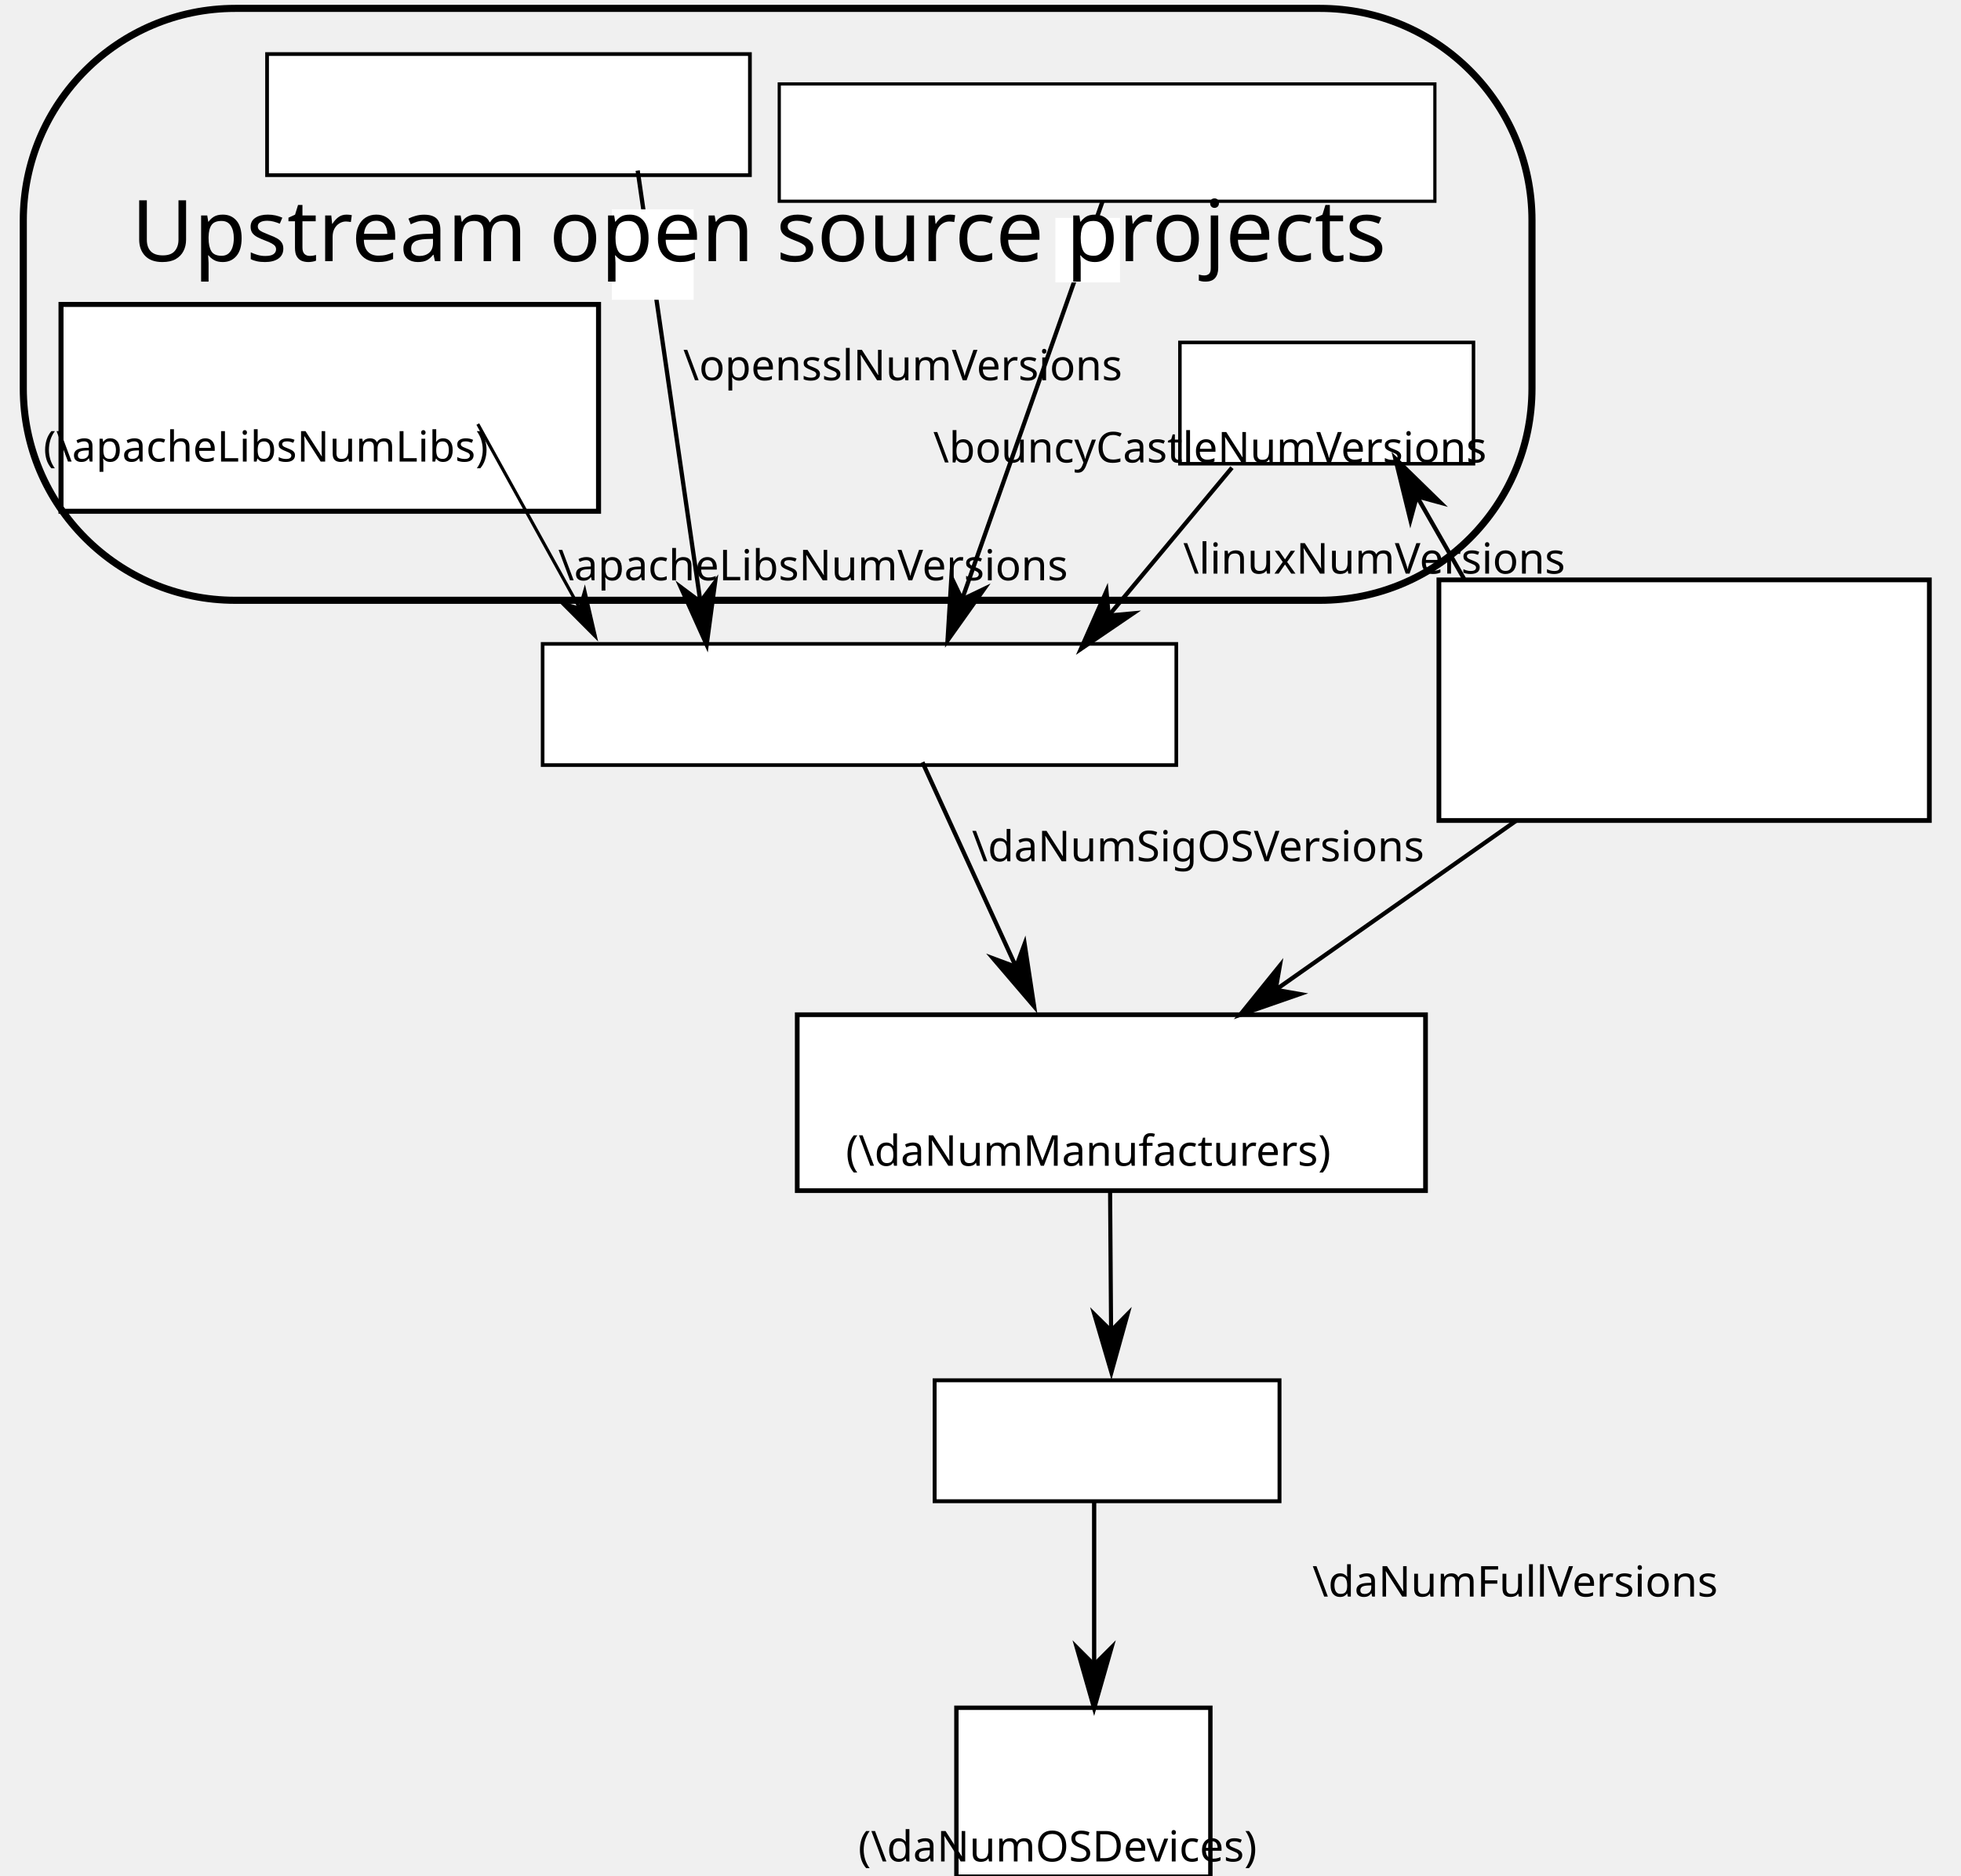
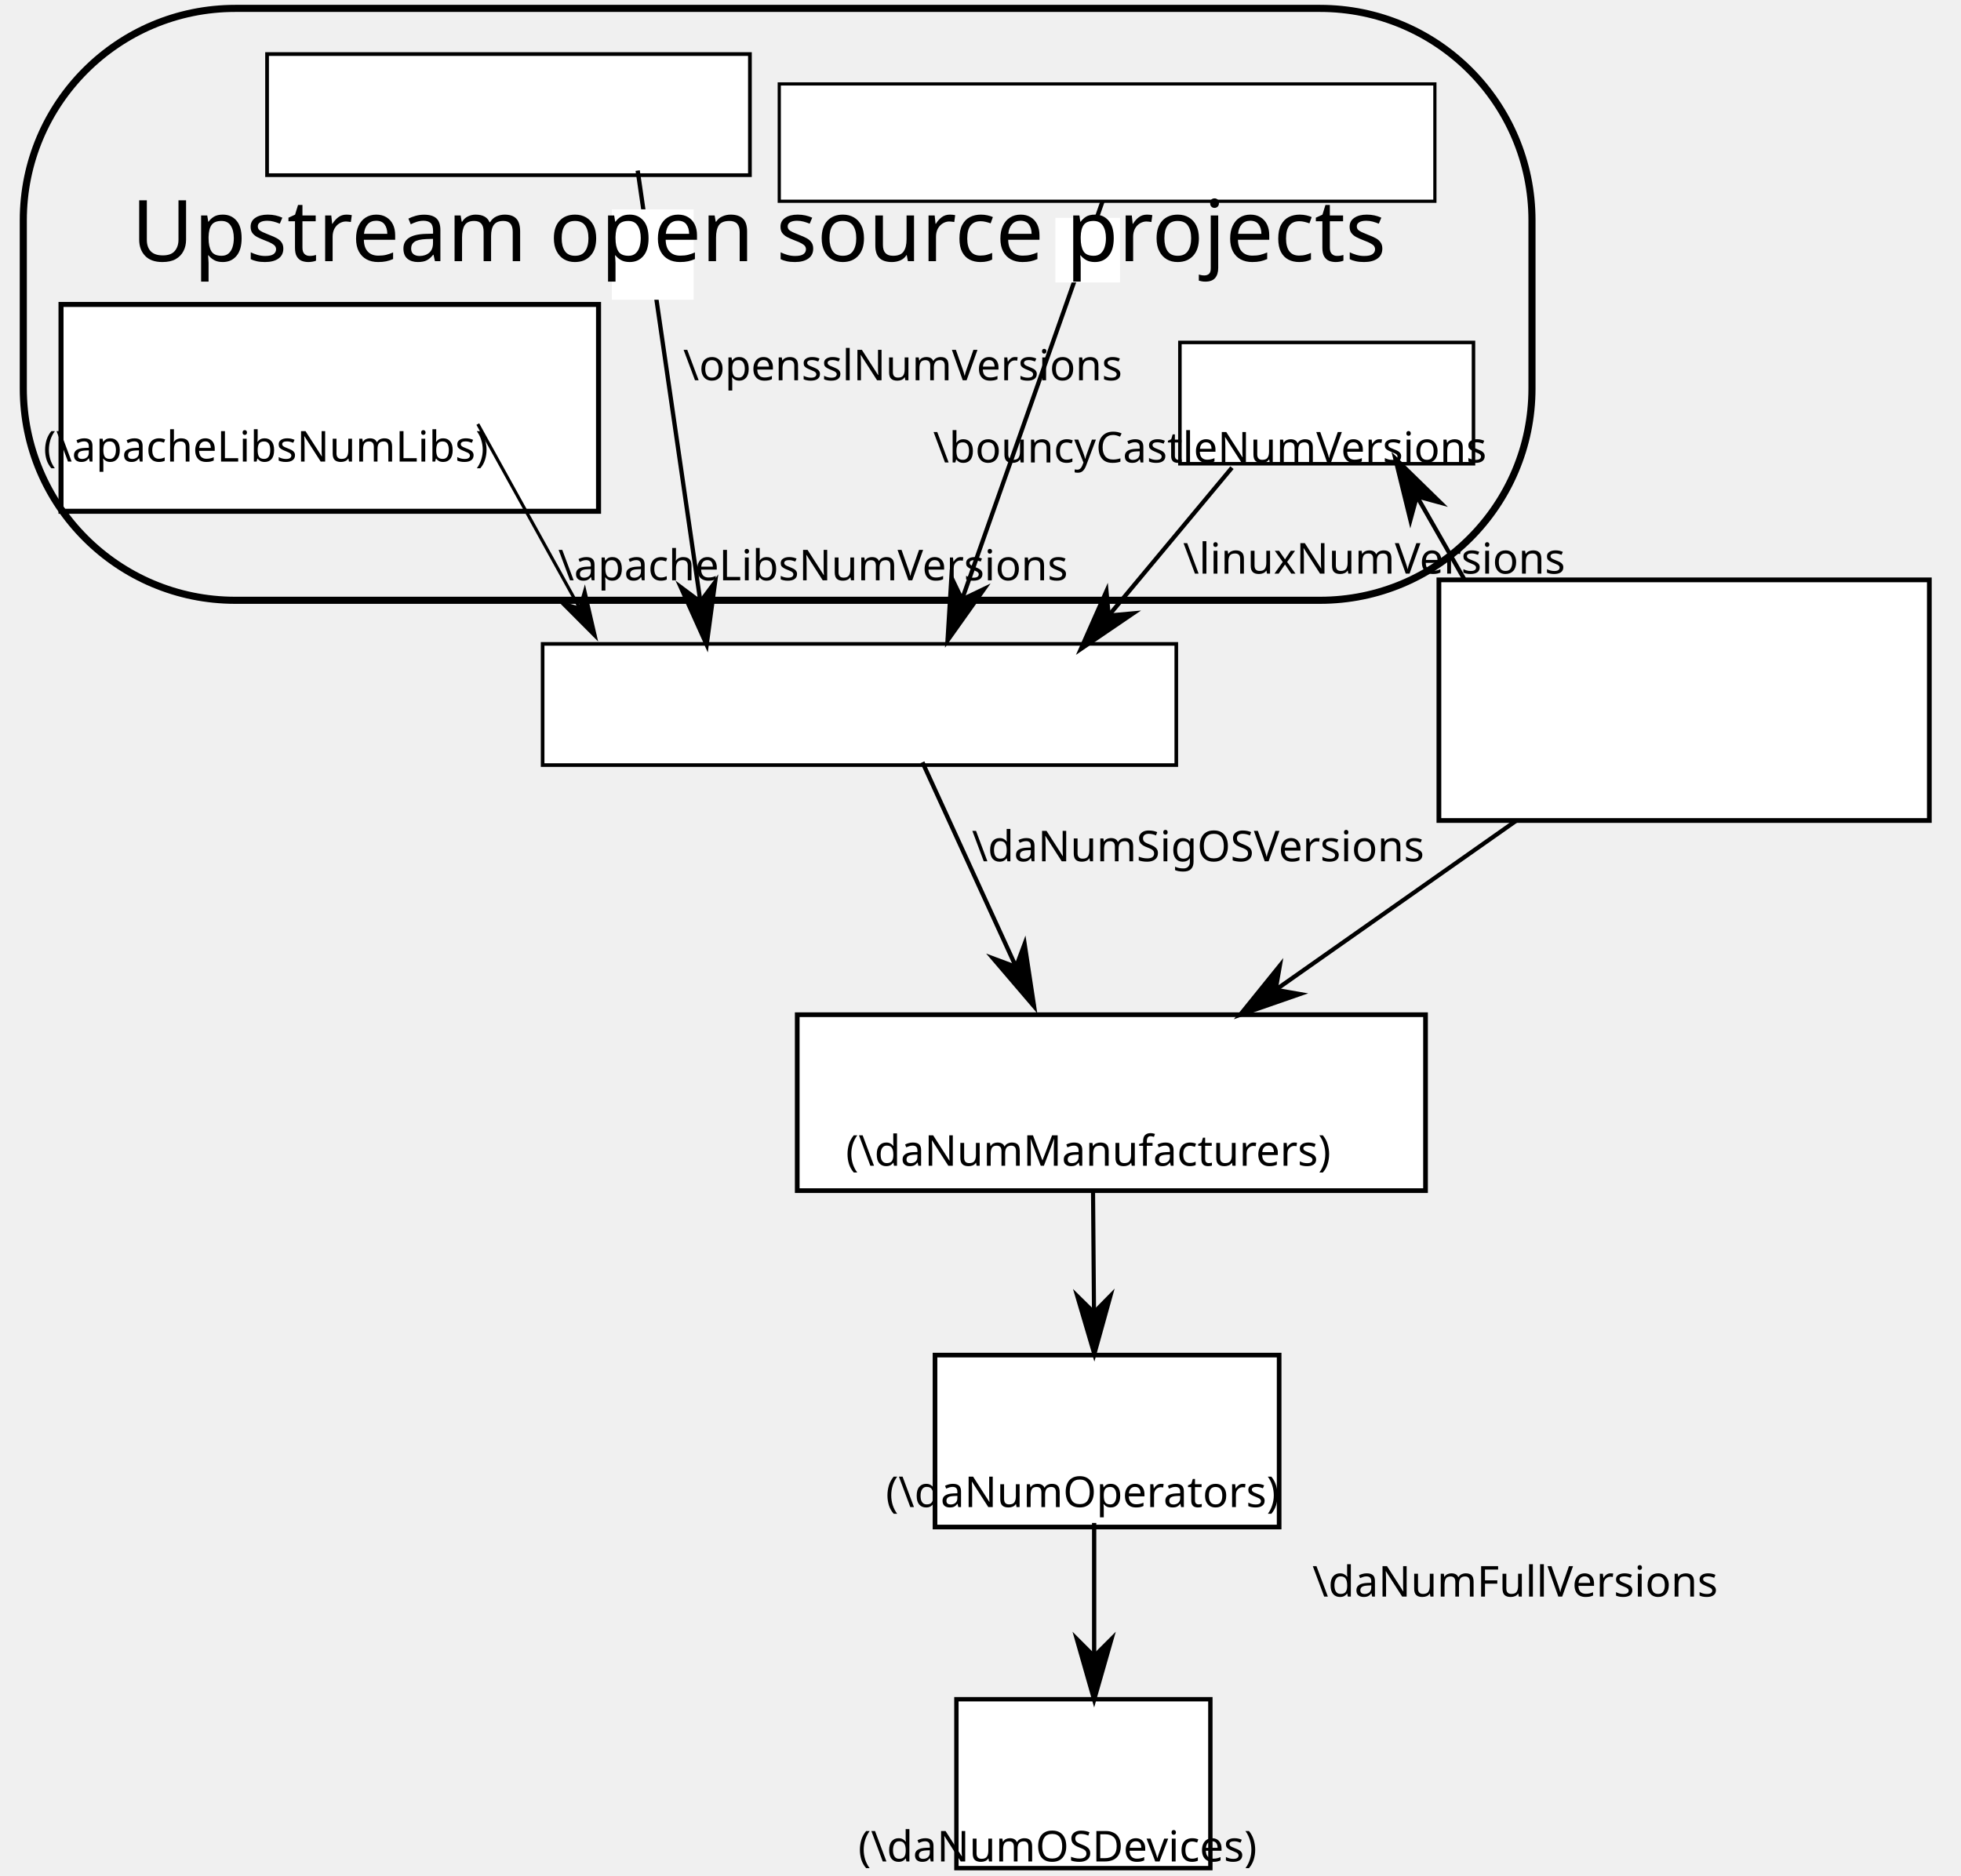
<svg xmlns="http://www.w3.org/2000/svg" xmlns:xlink="http://www.w3.org/1999/xlink" width="460" height="440" id="svg2" version="1.1">
  <defs id="defs4">
    <marker orient="auto" refY="0" refX="0" id="Arrow1Lend" style="overflow:visible">
      <path id="path5419" d="M 0,0 5,-5 -12.5,0 5,5 0,0 z" style="fill-rule:evenodd;stroke:#000000;stroke-width:1pt" transform="matrix(-0.8,0,0,-0.8,-10,0)" />
    </marker>
  </defs>
  <g id="layer1" transform="translate(0,-612.3622)">
    <rect style="fill:#ffffff;fill-opacity:1;fill-rule:nonzero;stroke:#000000;stroke-width:0.872;stroke-miterlimit:4;stroke-opacity:1;stroke-dasharray:none;stroke-dashoffset:0" id="rect5257" width="113.265" height="28.412" x="62.647" y="625.044" />
    <rect style="fill:#ffffff;fill-opacity:1;fill-rule:nonzero;stroke:#000000;stroke-width:0.75;stroke-miterlimit:4;stroke-opacity:1;stroke-dasharray:none;stroke-dashoffset:0" id="rect5274" width="153.793" height="27.524" x="182.794" y="632.054" />
-     <rect style="fill:#ffffff;fill-opacity:1;fill-rule:nonzero;stroke:#000000;stroke-width:1.025;stroke-miterlimit:4;stroke-opacity:1;stroke-dasharray:none;stroke-dashoffset:0" id="rect5303" width="59.574" height="39.627" x="224.347" y="1013.019" />
-     <rect style="fill:#ffffff;fill-opacity:1;fill-rule:nonzero;stroke:#000000;stroke-width:0.915;stroke-miterlimit:4;stroke-opacity:1;stroke-dasharray:none;stroke-dashoffset:0" id="rect5301" width="80.897" height="28.37" x="219.242" y="936.193" />
+     <rect style="fill:#ffffff;fill-opacity:1;fill-rule:nonzero;stroke:#000000;stroke-width:1.025;stroke-miterlimit:4;stroke-opacity:1;stroke-dasharray:none;stroke-dashoffset:0" id="rect5303" width="59.574" height="39.627" x="224.347" y="1011.019" />
+     <rect style="fill:#ffffff;fill-opacity:1;fill-rule:nonzero;stroke:#000000;stroke-width:1.09;stroke-miterlimit:4;stroke-opacity:1;stroke-dasharray:none;stroke-dashoffset:0" id="rect5301" width="80.723" height="40.338" x="219.329" y="930.28" />
    <rect style="fill:#ffffff;fill-opacity:1;fill-rule:nonzero;stroke:#000000;stroke-width:1.101;stroke-miterlimit:4;stroke-opacity:1;stroke-dasharray:none;stroke-dashoffset:0" id="rect5299" width="147.381" height="41.275" x="187.01" y="850.423" />
    <rect style="fill:#ffffff;fill-opacity:1;fill-rule:nonzero;stroke:#000000;stroke-width:1.114;stroke-miterlimit:4;stroke-opacity:1;stroke-dasharray:none;stroke-dashoffset:0" id="rect5293" width="115.044" height="56.455" x="337.529" y="748.404" />
    <rect style="fill:#ffffff;fill-opacity:1;fill-rule:nonzero;stroke:#000000;stroke-width:0.825;stroke-miterlimit:4;stroke-opacity:1;stroke-dasharray:none;stroke-dashoffset:0" id="rect5291" width="68.865" height="28.459" x="276.776" y="692.701" />
    <rect style="fill:#ffffff;fill-opacity:1;fill-rule:nonzero;stroke:#000000;stroke-width:1.178;stroke-miterlimit:4;stroke-opacity:1;stroke-dasharray:none;stroke-dashoffset:0" id="rect5297" width="126.091" height="48.525" x="14.312" y="683.786" />
    <rect style="fill:#ffffff;fill-opacity:1;fill-rule:nonzero;stroke:#000000;stroke-width:0.85;stroke-miterlimit:4;stroke-opacity:1;stroke-dasharray:none;stroke-dashoffset:0" id="rect5295" width="148.642" height="28.434" x="127.286" y="763.424" />
    <path style="fill:none;stroke:#000000;stroke-width:1px;stroke-linecap:butt;stroke-linejoin:miter;stroke-opacity:1;marker-end:url(#Arrow1Lend)" d="M 343.533,748.347 327.371,720.063" id="path5410" />
    <path style="fill:none;stroke:#000000;stroke-width:1px;stroke-linecap:butt;stroke-linejoin:miter;stroke-opacity:1;marker-end:url(#Arrow1Lend)" d="m 288.985,722.083 -35.355,42.426" id="path5856" />
    <path style="fill:none;stroke:#000000;stroke-width:1px;stroke-linecap:butt;stroke-linejoin:miter;stroke-opacity:1;marker-end:url(#Arrow1Lend)" d="m 258.68,659.453 -36.365,103.036" id="path6050" />
    <path style="fill:none;stroke:#000000;stroke-width:1px;stroke-linecap:butt;stroke-linejoin:miter;stroke-opacity:1;marker-end:url(#Arrow1Lend)" d="m 149.584,652.382 16.162,111.117" id="path6052" />
    <path style="fill:none;stroke:#000000;stroke-width:0.745px;stroke-linecap:butt;stroke-linejoin:miter;stroke-opacity:1;marker-end:url(#Arrow1Lend)" d="m 112.081,711.854 27.529,49.752" id="path6054" />
    <path style="fill:none;stroke:#000000;stroke-width:1px;stroke-linecap:butt;stroke-linejoin:miter;stroke-opacity:1;marker-end:url(#Arrow1Lend)" d="m 216.376,791.192 26.141,57.16" id="path6056" />
    <path style="fill:none;stroke:#000000;stroke-width:1px;stroke-linecap:butt;stroke-linejoin:miter;stroke-opacity:1;marker-end:url(#Arrow1Lend)" d="m 355.655,804.915 -64.65,45.457" id="path6058" />
-     <path style="fill:none;stroke:#000000;stroke-width:0.962px;stroke-linecap:butt;stroke-linejoin:miter;stroke-opacity:1;marker-end:url(#Arrow1Lend)" d="m 260.401,892.086 0.301,42.148" id="path6060" />
-     <path style="fill:none;stroke:#000000;stroke-width:1px;stroke-linecap:butt;stroke-linejoin:miter;stroke-opacity:1;marker-start:none;marker-end:url(#Arrow1Lend)" d="m 256.66,964.52 0,48.487" id="path6062" />
+     <path style="fill:none;stroke:#000000;stroke-width:0.962px;stroke-linecap:butt;stroke-linejoin:miter;stroke-opacity:1;marker-end:url(#Arrow1Lend)" d="m 256.401,892.086 0.301,37.862" id="path6060" />
+     <path style="fill:none;stroke:#000000;stroke-width:1px;stroke-linecap:butt;stroke-linejoin:miter;stroke-opacity:1;marker-start:none;marker-end:url(#Arrow1Lend)" d="m 256.66,969.662 0,41.344" id="path6062" />
    <rect style="fill:#ffffff;fill-opacity:1;fill-rule:nonzero;stroke:none" id="rect7532" width="15.152" height="15.152" x="247.569" y="663.474" />
    <rect style="fill:#ffffff;fill-opacity:1;fill-rule:nonzero;stroke:none" id="rect7530" width="19.193" height="21.213" x="143.523" y="661.474" />
    <text xml:space="preserve" style="font-size:20px;font-style:normal;font-weight:normal;text-align:center;line-height:125%;letter-spacing:0px;word-spacing:0px;text-anchor:middle;fill:#000000;fill-opacity:1;stroke:none;font-family:Sans" x="191" y="673.636" id="text7526">
      <tspan id="tspan7528" x="191" y="673.636">Upstream open source projects</tspan>
    </text>
    <rect style="fill:none;stroke:#000000;stroke-width:1.667;stroke-miterlimit:4;stroke-opacity:1;stroke-dasharray:none;stroke-dashoffset:0" id="rect7536" width="353.897" height="138.867" x="5.465" y="614.33" ry="49.718" />
    <flowRoot xml:space="preserve" style="font-size:20px;font-style:normal;font-weight:normal;text-align:center;line-height:125%;letter-spacing:0px;word-spacing:0px;text-anchor:middle;fill:#000000;fill-opacity:1;stroke:none;font-family:Sans" id="flowRoot4315" transform="translate(0,2)">
      <flowRegion id="flowRegion4317">
        <use x="0" y="0" xlink:href="#rect5297" id="use4319" width="460" height="440" transform="translate(0,-2)" />
      </flowRegion>
      <flowPara id="flowPara4353">Apache libs</flowPara>
      <flowPara id="flowPara4357" />
    </flowRoot>
    <text xml:space="preserve" style="font-size:20px;font-style:normal;font-weight:normal;text-align:center;line-height:125%;letter-spacing:0px;word-spacing:0px;text-anchor:middle;fill:#000000;fill-opacity:1;stroke:none;font-family:Sans" x="75.357" y="720.648" id="text4359">
      <tspan id="tspan4361" x="75.357" y="720.648" style="font-size:10px">(\apacheLibsNumLibs)</tspan>
    </text>
    <text xml:space="preserve" style="font-size:10px;font-style:normal;font-weight:normal;text-align:start;line-height:125%;letter-spacing:0px;word-spacing:0px;text-anchor:start;fill:#000000;fill-opacity:1;stroke:none;font-family:Sans" x="160.26" y="701.576" id="text4363">
      <tspan id="tspan4365" x="160.26" y="701.576">\opensslNumVersions</tspan>
    </text>
    <text xml:space="preserve" style="font-size:10px;font-style:normal;font-weight:normal;text-align:start;line-height:125%;letter-spacing:0px;word-spacing:0px;text-anchor:start;fill:#000000;fill-opacity:1;stroke:none;font-family:Sans" x="218.904" y="720.862" id="text4367">
      <tspan id="tspan4369" x="218.904" y="720.862">\bouncyCastleNumVersions</tspan>
    </text>
    <text xml:space="preserve" style="font-size:10px;font-style:normal;font-weight:normal;text-align:start;line-height:125%;letter-spacing:0px;word-spacing:0px;text-anchor:start;fill:#000000;fill-opacity:1;stroke:none;font-family:Sans" x="277.537" y="746.934" id="text4371">
      <tspan id="tspan4373" x="277.537" y="746.934">\linuxNumVersions</tspan>
    </text>
    <flowRoot xml:space="preserve" style="font-size:20px;font-style:normal;font-weight:normal;text-align:center;line-height:125%;letter-spacing:0px;word-spacing:0px;text-anchor:middle;fill:#000000;fill-opacity:1;stroke:none;font-family:Sans" id="flowRoot4380" transform="translate(0,2)">
      <flowRegion id="flowRegion4382">
        <use x="0" y="0" xlink:href="#rect5299" id="use4384" width="460" height="440" transform="translate(0,-2)" />
      </flowRegion>
      <flowPara id="flowPara4386">Manufacturer</flowPara>
    </flowRoot>
    <text xml:space="preserve" style="font-size:10px;font-style:normal;font-weight:normal;text-align:center;line-height:125%;letter-spacing:0px;word-spacing:0px;text-anchor:middle;fill:#000000;fill-opacity:1;stroke:none;font-family:Sans" x="261.786" y="885.862" id="text4388">
      <tspan id="tspan4390" x="261.786" y="885.862">(\daNumManufacturers)</tspan>
    </text>
    <text xml:space="preserve" style="font-size:10px;font-style:normal;font-weight:normal;text-align:start;line-height:125%;letter-spacing:0px;word-spacing:0px;text-anchor:start;fill:#000000;fill-opacity:1;stroke:none;font-family:Sans" x="227.996" y="814.434" id="text4392">
      <tspan id="tspan4394" x="227.996" y="814.434">\daNumSigOSVersions</tspan>
    </text>
    <text xml:space="preserve" style="font-size:10px;font-style:normal;font-weight:normal;text-align:start;line-height:125%;letter-spacing:0px;word-spacing:0px;text-anchor:start;fill:#000000;fill-opacity:1;stroke:none;font-family:Sans" x="258.836" y="986.934" id="text4396">
      <tspan id="tspan4398" x="307.857" y="986.934">\daNumFullVersions</tspan>
    </text>
    <flowRoot xml:space="preserve" style="font-size:20px;font-style:normal;font-weight:normal;text-align:center;line-height:125%;letter-spacing:0px;word-spacing:0px;text-anchor:middle;fill:#000000;fill-opacity:1;fill-rule:nonzero;stroke:none;font-family:Sans" id="flowRoot4424" transform="translate(0,2)">
      <flowRegion id="flowRegion4426">
        <use x="0" y="0" xlink:href="#rect5257" id="use4428" width="460" height="440" transform="translate(0,-2)" />
      </flowRegion>
      <flowPara id="flowPara4430">OpenSSL</flowPara>
    </flowRoot>
    <flowRoot xml:space="preserve" style="font-size:20px;font-style:normal;font-weight:normal;text-align:center;line-height:125%;letter-spacing:0px;word-spacing:0px;text-anchor:middle;fill:#000000;fill-opacity:1;stroke:none;font-family:Sans" id="flowRoot4437" transform="translate(0,2)">
      <flowRegion id="flowRegion4439">
        <use x="0" y="0" xlink:href="#rect5274" id="use4441" width="460" height="440" transform="translate(0,-2)" />
      </flowRegion>
      <flowPara id="flowPara4443">BouncyCastle</flowPara>
    </flowRoot>
    <flowRoot xml:space="preserve" style="font-size:20px;font-style:normal;font-weight:normal;text-align:center;line-height:125%;letter-spacing:0px;word-spacing:0px;text-anchor:middle;fill:#000000;fill-opacity:1;stroke:none;font-family:Sans" id="flowRoot4450" transform="translate(0,2)">
      <flowRegion id="flowRegion4452">
        <use x="0" y="0" xlink:href="#rect5291" id="use4454" width="460" height="440" transform="translate(0,-2)" />
      </flowRegion>
      <flowPara id="flowPara4456">Linux</flowPara>
    </flowRoot>
    <flowRoot xml:space="preserve" style="font-size:20px;font-style:normal;font-weight:normal;text-align:center;line-height:125%;letter-spacing:0px;word-spacing:0px;text-anchor:middle;fill:#000000;fill-opacity:1;stroke:none;font-family:Sans" id="flowRoot4463" transform="translate(0,2)">
      <flowRegion id="flowRegion4465">
        <use x="0" y="0" xlink:href="#rect5295" id="use4467" width="460" height="440" transform="translate(0,-2)" />
      </flowRegion>
      <flowPara id="flowPara4469">Google / OHA</flowPara>
    </flowRoot>
    <flowRoot xml:space="preserve" style="font-size:20px;font-style:normal;font-weight:normal;text-align:center;line-height:125%;letter-spacing:0px;word-spacing:0px;text-anchor:middle;fill:#000000;fill-opacity:1;stroke:none;font-family:Sans" id="flowRoot4476" transform="translate(0,2)">
      <flowRegion id="flowRegion4478">
        <use x="0" y="0" xlink:href="#rect5293" id="use4480" width="460" height="440" transform="translate(0,-2)" />
      </flowRegion>
      <flowPara id="flowPara4482">Hardware developer</flowPara>
    </flowRoot>
    <flowRoot xml:space="preserve" style="font-size:20px;font-style:normal;font-weight:normal;text-align:center;line-height:125%;letter-spacing:0px;word-spacing:0px;text-anchor:middle;fill:#000000;fill-opacity:1;stroke:none;font-family:Sans" id="flowRoot4489" transform="translate(0,2)">
      <flowRegion id="flowRegion4491">
        <use x="0" y="0" xlink:href="#rect5301" id="use4493" width="460" height="440" transform="translate(0,-2)" />
      </flowRegion>
      <flowPara id="flowPara4495">Carrier</flowPara>
    </flowRoot>
    <flowRoot xml:space="preserve" style="font-size:20px;font-style:normal;font-weight:normal;text-align:center;line-height:125%;letter-spacing:0px;word-spacing:0px;text-anchor:middle;fill:#000000;fill-opacity:1;stroke:none;font-family:Sans" id="flowRoot4502" transform="translate(0,2)">
      <flowRegion id="flowRegion4504">
        <use x="0" y="0" xlink:href="#rect5303" id="use4506" width="460" height="440" transform="translate(0,-2)" />
      </flowRegion>
      <flowPara id="flowPara4508">User</flowPara>
    </flowRoot>
    <text xml:space="preserve" style="font-size:10px;font-style:normal;font-weight:normal;text-align:center;line-height:125%;letter-spacing:0px;word-spacing:0px;text-anchor:middle;fill:#000000;fill-opacity:1;stroke:none;font-family:Sans" x="254.571" y="1049.076" id="text4510">
      <tspan id="tspan4512" x="254.571" y="1049.076">(\daNumOSDevices)</tspan>
    </text>
    <text xml:space="preserve" style="font-size:10px;font-style:normal;font-weight:normal;text-align:start;line-height:125%;letter-spacing:0px;word-spacing:0px;text-anchor:start;fill:#000000;fill-opacity:1;stroke:none;font-family:Sans" x="130.941" y="748.505" id="text4609">
      <tspan id="tspan4611" x="130.941" y="748.505">\apacheLibsNumVersions</tspan>
    </text>
+     <text xml:space="preserve" style="font-size:10px;font-style:normal;font-weight:normal;text-align:center;line-height:125%;letter-spacing:0px;word-spacing:0px;text-anchor:middle;fill:#000000;fill-opacity:1;stroke:none;font-family:Sans" x="260.429" y="965.934" id="text3062">
+       <tspan id="tspan3064" x="260.429" y="965.934">(\daNumOperators)</tspan>
+     </text>
  </g>
</svg>
